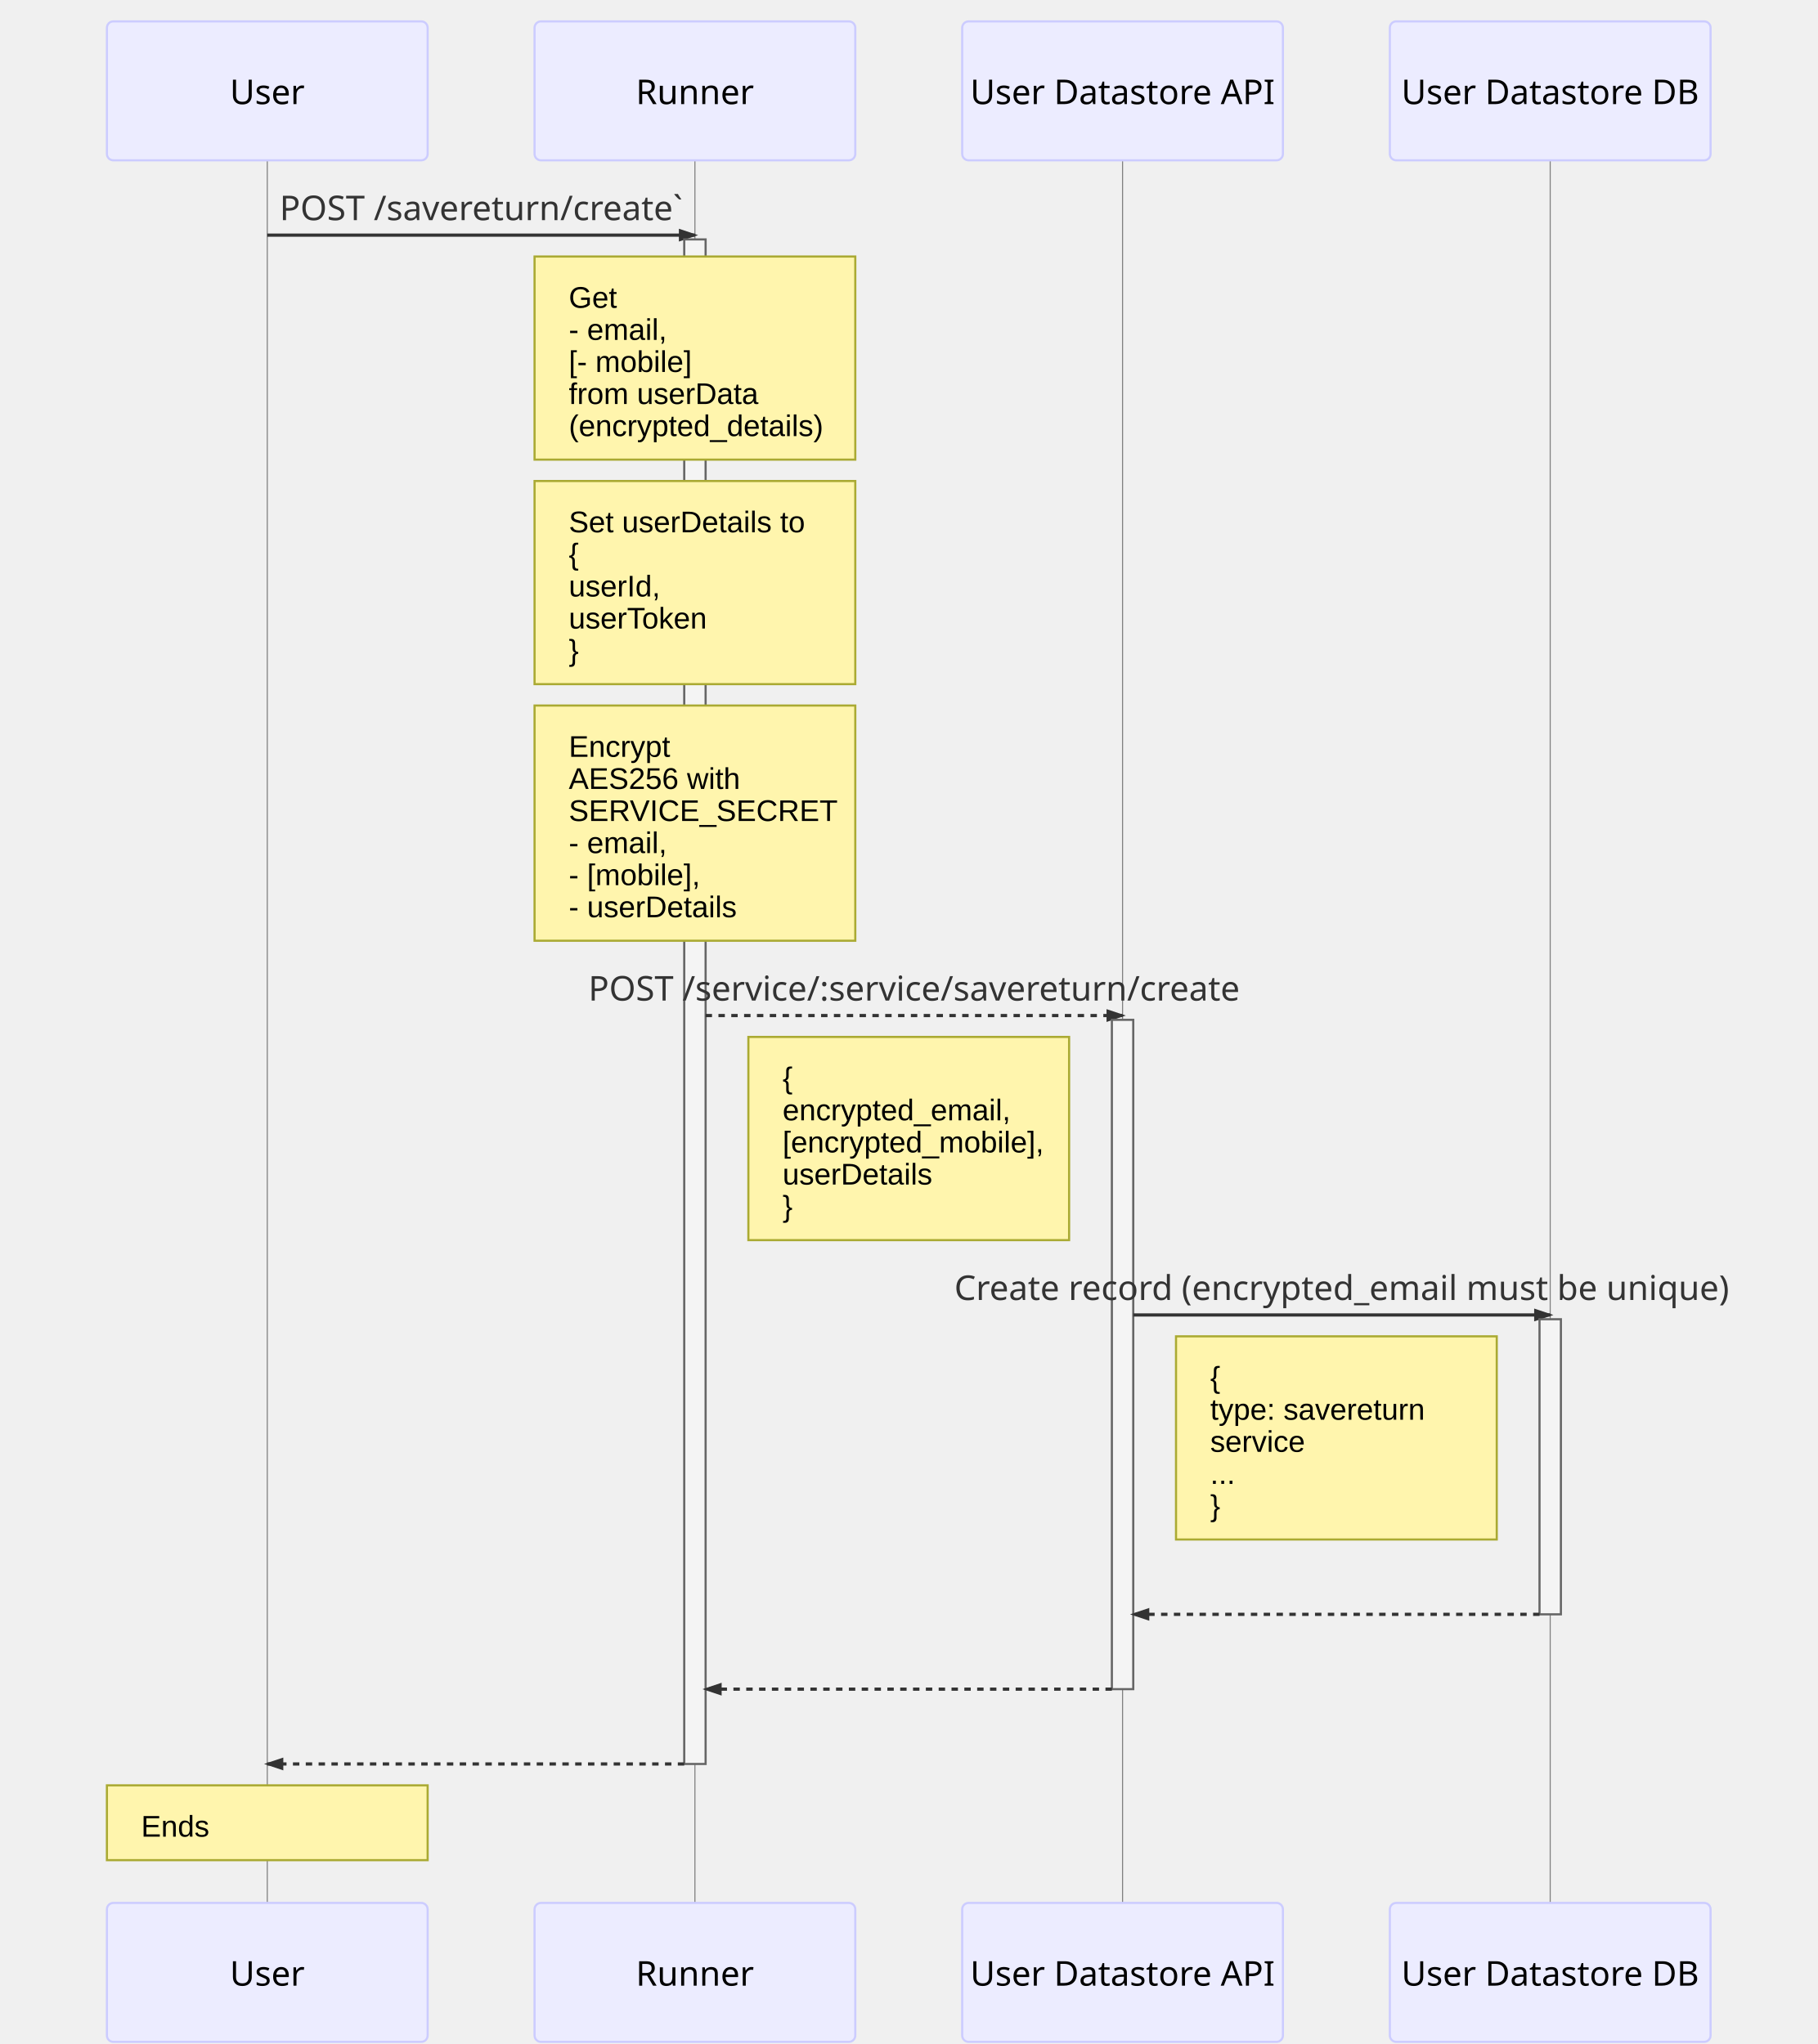
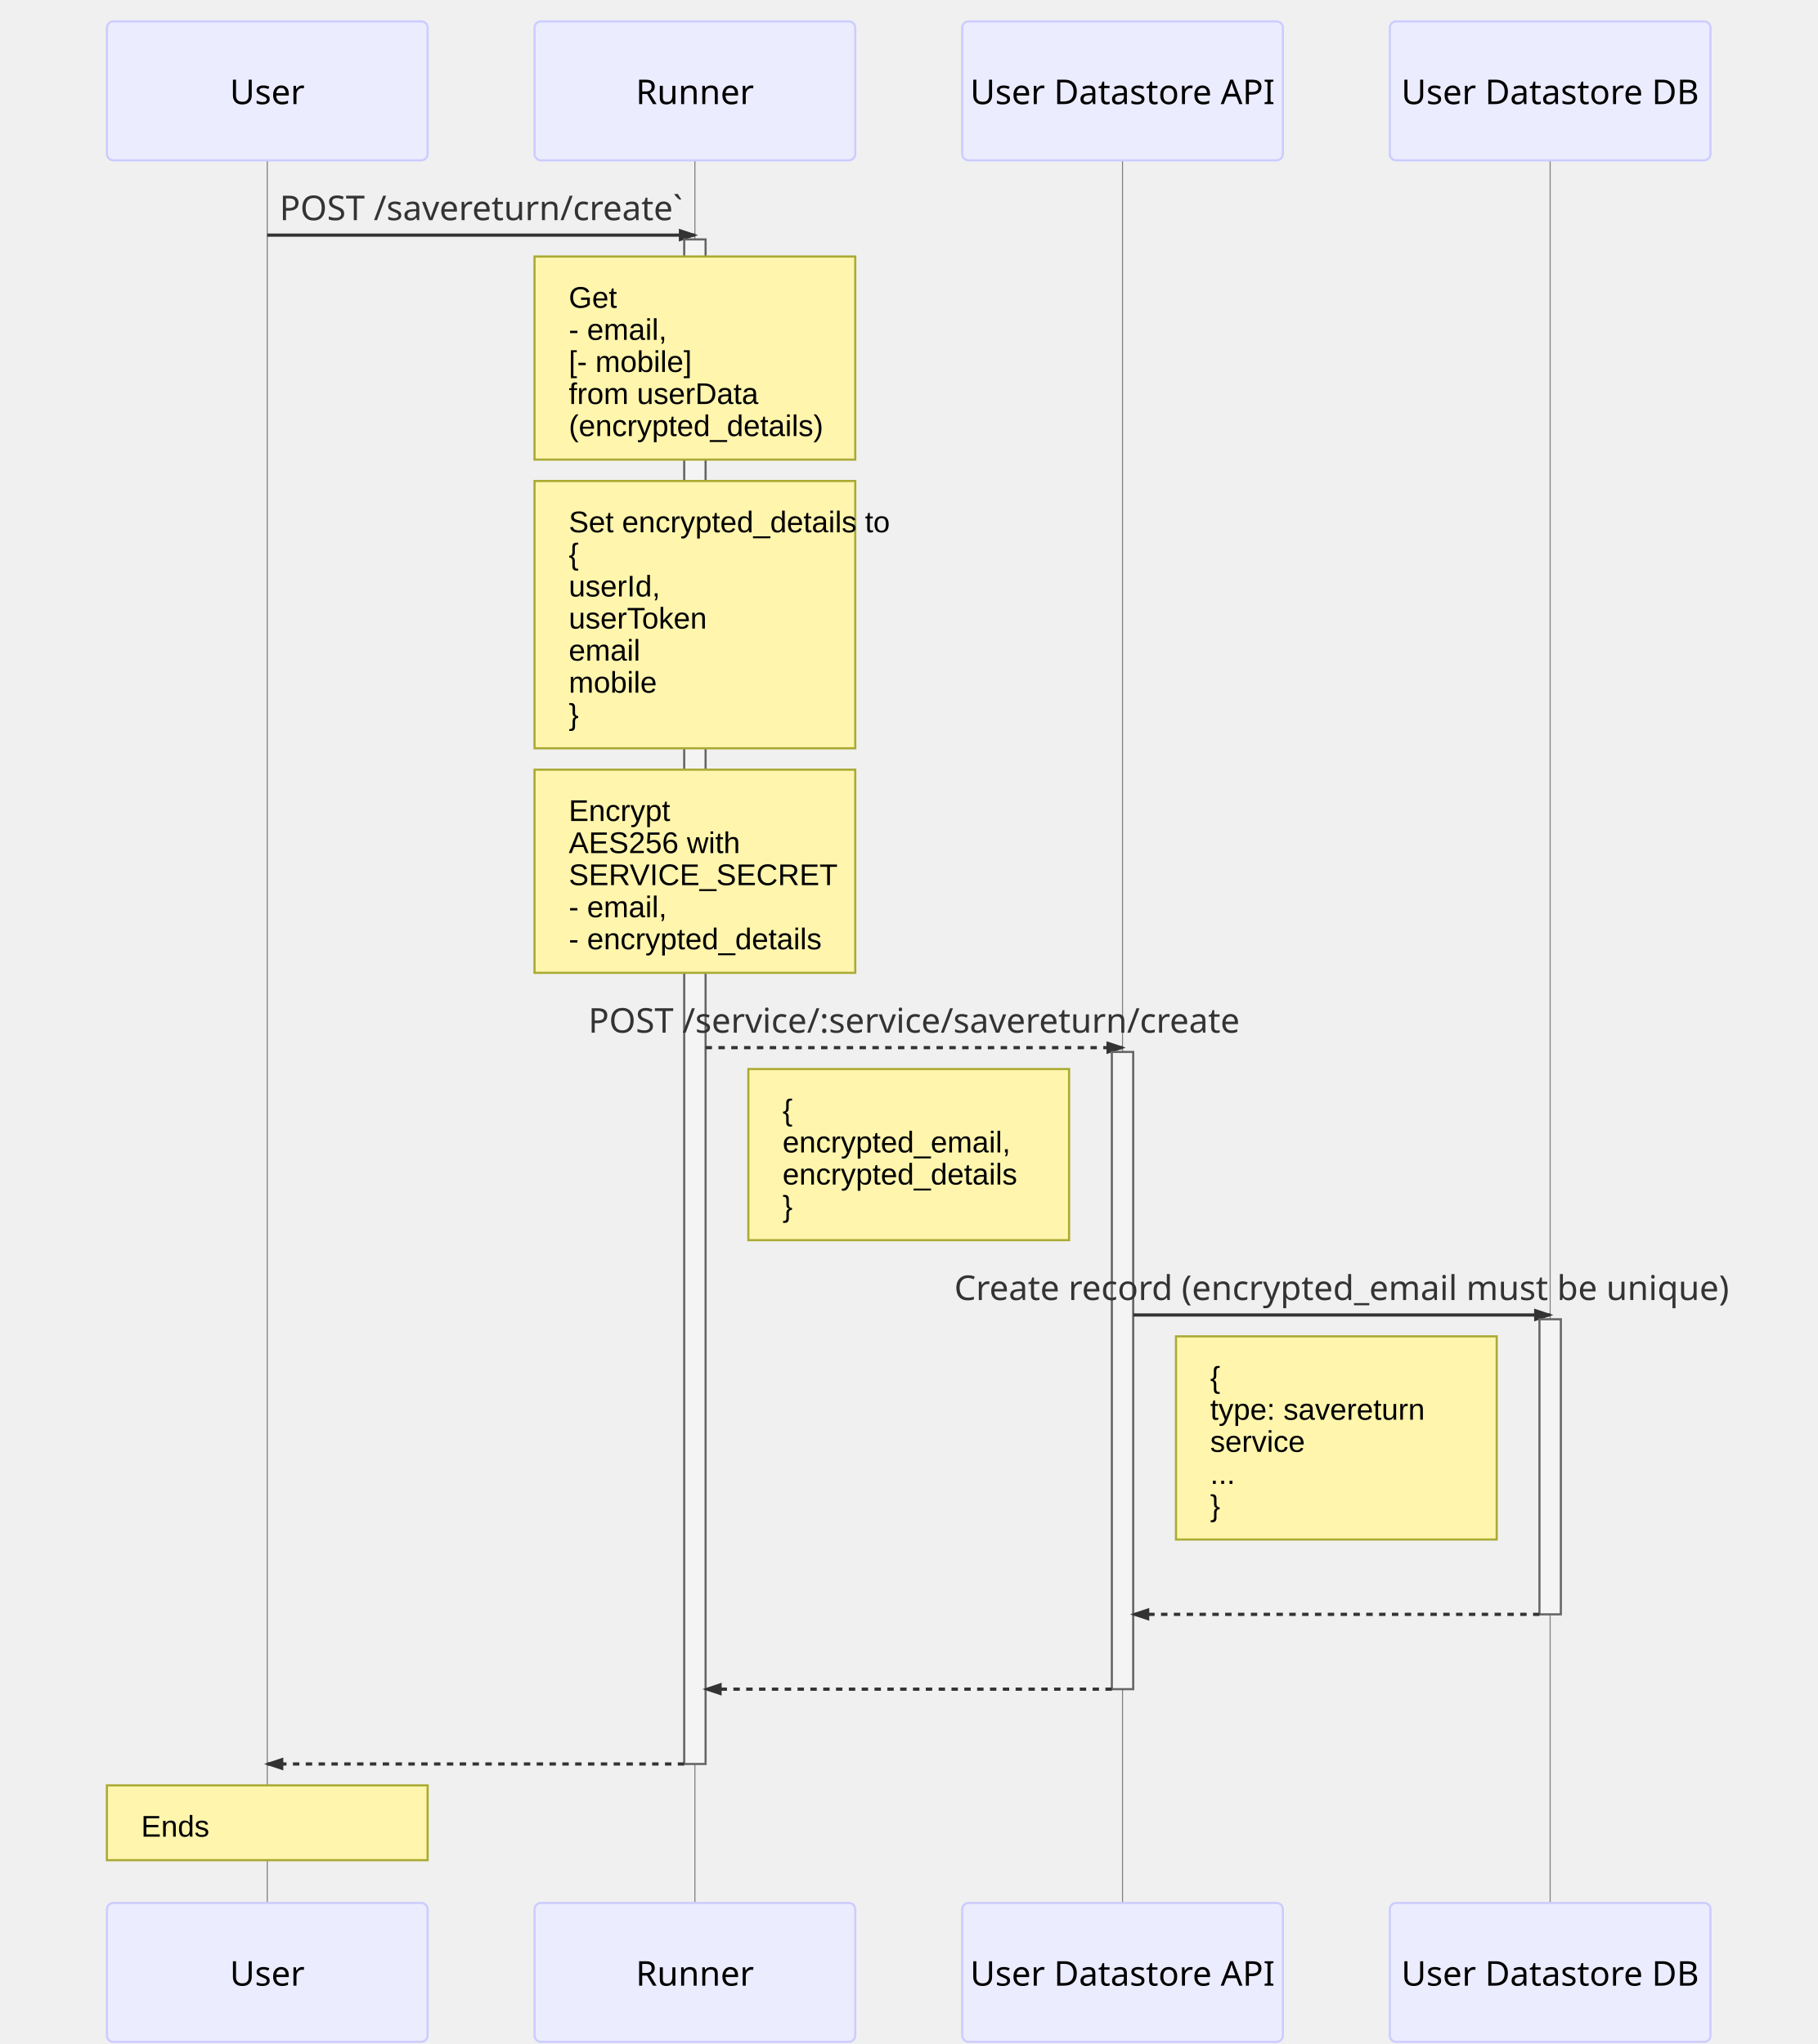
- <svg xmlns="http://www.w3.org/2000/svg" id="mermaid-1557232619707" width="100%" height="100%" style="max-width:850px;" viewBox="-50 -10 850 956.188">
-   <style>#mermaid-1557232619707 .label{font-family:trebuchet ms,verdana,arial;color:#333}#mermaid-1557232619707 .node circle,#mermaid-1557232619707 .node ellipse,#mermaid-1557232619707 .node polygon,#mermaid-1557232619707 .node rect{fill:#ececff;stroke:#9370db;stroke-width:1px}#mermaid-1557232619707 .node.clickable{cursor:pointer}#mermaid-1557232619707 .arrowheadPath{fill:#333}#mermaid-1557232619707 .edgePath .path{stroke:#333;stroke-width:1.5px}#mermaid-1557232619707 .edgeLabel{background-color:#e8e8e8}#mermaid-1557232619707 .cluster rect{fill:#ffffde!important;stroke:#aa3!important;stroke-width:1px!important}#mermaid-1557232619707 .cluster text{fill:#333}#mermaid-1557232619707 div.mermaidTooltip{position:absolute;text-align:center;max-width:200px;padding:2px;font-family:trebuchet ms,verdana,arial;font-size:12px;background:#ffffde;border:1px solid #aa3;border-radius:2px;pointer-events:none;z-index:100}#mermaid-1557232619707 .actor{stroke:#ccf;fill:#ececff}#mermaid-1557232619707 text.actor{fill:#000;stroke:none}#mermaid-1557232619707 .actor-line{stroke:grey}#mermaid-1557232619707 .messageLine0{marker-end:"url(#arrowhead)"}#mermaid-1557232619707 .messageLine0,#mermaid-1557232619707 .messageLine1{stroke-width:1.5;stroke-dasharray:"2 2";stroke:#333}#mermaid-1557232619707 #arrowhead{fill:#333}#mermaid-1557232619707 #crosshead path{fill:#333!important;stroke:#333!important}#mermaid-1557232619707 .messageText{fill:#333;stroke:none}#mermaid-1557232619707 .labelBox{stroke:#ccf;fill:#ececff}#mermaid-1557232619707 .labelText,#mermaid-1557232619707 .loopText{fill:#000;stroke:none}#mermaid-1557232619707 .loopLine{stroke-width:2;stroke-dasharray:"2 2";marker-end:"url(#arrowhead)";stroke:#ccf}#mermaid-1557232619707 .note{stroke:#aa3;fill:#fff5ad}#mermaid-1557232619707 .noteText{fill:#000;stroke:none;font-family:trebuchet ms,verdana,arial;font-size:14px}#mermaid-1557232619707 .section{stroke:none;opacity:.2}#mermaid-1557232619707 .section0{fill:rgba(102,102,255,.49)}#mermaid-1557232619707 .section2{fill:#fff400}#mermaid-1557232619707 .section1,#mermaid-1557232619707 .section3{fill:#fff;opacity:.2}#mermaid-1557232619707 .sectionTitle0,#mermaid-1557232619707 .sectionTitle1,#mermaid-1557232619707 .sectionTitle2,#mermaid-1557232619707 .sectionTitle3{fill:#333}#mermaid-1557232619707 .sectionTitle{text-anchor:start;font-size:11px;text-height:14px}#mermaid-1557232619707 .grid .tick{stroke:#d3d3d3;opacity:.3;shape-rendering:crispEdges}#mermaid-1557232619707 .grid path{stroke-width:0}#mermaid-1557232619707 .today{fill:none;stroke:red;stroke-width:2px}#mermaid-1557232619707 .task{stroke-width:2}#mermaid-1557232619707 .taskText{text-anchor:middle;font-size:11px}#mermaid-1557232619707 .taskTextOutsideRight{fill:#000;text-anchor:start;font-size:11px}#mermaid-1557232619707 .taskTextOutsideLeft{fill:#000;text-anchor:end;font-size:11px}#mermaid-1557232619707 .taskText0,#mermaid-1557232619707 .taskText1,#mermaid-1557232619707 .taskText2,#mermaid-1557232619707 .taskText3{fill:#fff}#mermaid-1557232619707 .task0,#mermaid-1557232619707 .task1,#mermaid-1557232619707 .task2,#mermaid-1557232619707 .task3{fill:#8a90dd;stroke:#534fbc}#mermaid-1557232619707 .taskTextOutside0,#mermaid-1557232619707 .taskTextOutside1,#mermaid-1557232619707 .taskTextOutside2,#mermaid-1557232619707 .taskTextOutside3{fill:#000}#mermaid-1557232619707 .active0,#mermaid-1557232619707 .active1,#mermaid-1557232619707 .active2,#mermaid-1557232619707 .active3{fill:#bfc7ff;stroke:#534fbc}#mermaid-1557232619707 .activeText0,#mermaid-1557232619707 .activeText1,#mermaid-1557232619707 .activeText2,#mermaid-1557232619707 .activeText3{fill:#000!important}#mermaid-1557232619707 .done0,#mermaid-1557232619707 .done1,#mermaid-1557232619707 .done2,#mermaid-1557232619707 .done3{stroke:grey;fill:#d3d3d3;stroke-width:2}#mermaid-1557232619707 .doneText0,#mermaid-1557232619707 .doneText1,#mermaid-1557232619707 .doneText2,#mermaid-1557232619707 .doneText3{fill:#000!important}#mermaid-1557232619707 .crit0,#mermaid-1557232619707 .crit1,#mermaid-1557232619707 .crit2,#mermaid-1557232619707 .crit3{stroke:#f88;fill:red;stroke-width:2}#mermaid-1557232619707 .activeCrit0,#mermaid-1557232619707 .activeCrit1,#mermaid-1557232619707 .activeCrit2,#mermaid-1557232619707 .activeCrit3{stroke:#f88;fill:#bfc7ff;stroke-width:2}#mermaid-1557232619707 .doneCrit0,#mermaid-1557232619707 .doneCrit1,#mermaid-1557232619707 .doneCrit2,#mermaid-1557232619707 .doneCrit3{stroke:#f88;fill:#d3d3d3;stroke-width:2;cursor:pointer;shape-rendering:crispEdges}#mermaid-1557232619707 .activeCritText0,#mermaid-1557232619707 .activeCritText1,#mermaid-1557232619707 .activeCritText2,#mermaid-1557232619707 .activeCritText3,#mermaid-1557232619707 .doneCritText0,#mermaid-1557232619707 .doneCritText1,#mermaid-1557232619707 .doneCritText2,#mermaid-1557232619707 .doneCritText3{fill:#000!important}#mermaid-1557232619707 .titleText{text-anchor:middle;font-size:18px;fill:#000}#mermaid-1557232619707 g.classGroup text{fill:#9370db;stroke:none;font-family:trebuchet ms,verdana,arial;font-size:10px}#mermaid-1557232619707 g.classGroup rect{fill:#ececff;stroke:#9370db}#mermaid-1557232619707 g.classGroup line{stroke:#9370db;stroke-width:1}#mermaid-1557232619707 .classLabel .box{stroke:none;stroke-width:0;fill:#ececff;opacity:.5}#mermaid-1557232619707 .classLabel .label{fill:#9370db;font-size:10px}#mermaid-1557232619707 .relation{stroke:#9370db;stroke-width:1;fill:none}#mermaid-1557232619707 #compositionEnd,#mermaid-1557232619707 #compositionStart{fill:#9370db;stroke:#9370db;stroke-width:1}#mermaid-1557232619707 #aggregationEnd,#mermaid-1557232619707 #aggregationStart{fill:#ececff;stroke:#9370db;stroke-width:1}#mermaid-1557232619707 #dependencyEnd,#mermaid-1557232619707 #dependencyStart,#mermaid-1557232619707 #extensionEnd,#mermaid-1557232619707 #extensionStart{fill:#9370db;stroke:#9370db;stroke-width:1}#mermaid-1557232619707 .branch-label,#mermaid-1557232619707 .commit-id,#mermaid-1557232619707 .commit-msg{fill:#d3d3d3;color:#d3d3d3}</style>
-   <style>#mermaid-1557232619707 {
+ <svg xmlns="http://www.w3.org/2000/svg" id="mermaid-1557239138481" width="100%" height="100%" style="max-width:850px;" viewBox="-50 -10 850 956.219">
+   <style>#mermaid-1557239138481 .label{font-family:trebuchet ms,verdana,arial;color:#333}#mermaid-1557239138481 .node circle,#mermaid-1557239138481 .node ellipse,#mermaid-1557239138481 .node polygon,#mermaid-1557239138481 .node rect{fill:#ececff;stroke:#9370db;stroke-width:1px}#mermaid-1557239138481 .node.clickable{cursor:pointer}#mermaid-1557239138481 .arrowheadPath{fill:#333}#mermaid-1557239138481 .edgePath .path{stroke:#333;stroke-width:1.5px}#mermaid-1557239138481 .edgeLabel{background-color:#e8e8e8}#mermaid-1557239138481 .cluster rect{fill:#ffffde!important;stroke:#aa3!important;stroke-width:1px!important}#mermaid-1557239138481 .cluster text{fill:#333}#mermaid-1557239138481 div.mermaidTooltip{position:absolute;text-align:center;max-width:200px;padding:2px;font-family:trebuchet ms,verdana,arial;font-size:12px;background:#ffffde;border:1px solid #aa3;border-radius:2px;pointer-events:none;z-index:100}#mermaid-1557239138481 .actor{stroke:#ccf;fill:#ececff}#mermaid-1557239138481 text.actor{fill:#000;stroke:none}#mermaid-1557239138481 .actor-line{stroke:grey}#mermaid-1557239138481 .messageLine0{marker-end:"url(#arrowhead)"}#mermaid-1557239138481 .messageLine0,#mermaid-1557239138481 .messageLine1{stroke-width:1.5;stroke-dasharray:"2 2";stroke:#333}#mermaid-1557239138481 #arrowhead{fill:#333}#mermaid-1557239138481 #crosshead path{fill:#333!important;stroke:#333!important}#mermaid-1557239138481 .messageText{fill:#333;stroke:none}#mermaid-1557239138481 .labelBox{stroke:#ccf;fill:#ececff}#mermaid-1557239138481 .labelText,#mermaid-1557239138481 .loopText{fill:#000;stroke:none}#mermaid-1557239138481 .loopLine{stroke-width:2;stroke-dasharray:"2 2";marker-end:"url(#arrowhead)";stroke:#ccf}#mermaid-1557239138481 .note{stroke:#aa3;fill:#fff5ad}#mermaid-1557239138481 .noteText{fill:#000;stroke:none;font-family:trebuchet ms,verdana,arial;font-size:14px}#mermaid-1557239138481 .section{stroke:none;opacity:.2}#mermaid-1557239138481 .section0{fill:rgba(102,102,255,.49)}#mermaid-1557239138481 .section2{fill:#fff400}#mermaid-1557239138481 .section1,#mermaid-1557239138481 .section3{fill:#fff;opacity:.2}#mermaid-1557239138481 .sectionTitle0,#mermaid-1557239138481 .sectionTitle1,#mermaid-1557239138481 .sectionTitle2,#mermaid-1557239138481 .sectionTitle3{fill:#333}#mermaid-1557239138481 .sectionTitle{text-anchor:start;font-size:11px;text-height:14px}#mermaid-1557239138481 .grid .tick{stroke:#d3d3d3;opacity:.3;shape-rendering:crispEdges}#mermaid-1557239138481 .grid path{stroke-width:0}#mermaid-1557239138481 .today{fill:none;stroke:red;stroke-width:2px}#mermaid-1557239138481 .task{stroke-width:2}#mermaid-1557239138481 .taskText{text-anchor:middle;font-size:11px}#mermaid-1557239138481 .taskTextOutsideRight{fill:#000;text-anchor:start;font-size:11px}#mermaid-1557239138481 .taskTextOutsideLeft{fill:#000;text-anchor:end;font-size:11px}#mermaid-1557239138481 .taskText0,#mermaid-1557239138481 .taskText1,#mermaid-1557239138481 .taskText2,#mermaid-1557239138481 .taskText3{fill:#fff}#mermaid-1557239138481 .task0,#mermaid-1557239138481 .task1,#mermaid-1557239138481 .task2,#mermaid-1557239138481 .task3{fill:#8a90dd;stroke:#534fbc}#mermaid-1557239138481 .taskTextOutside0,#mermaid-1557239138481 .taskTextOutside1,#mermaid-1557239138481 .taskTextOutside2,#mermaid-1557239138481 .taskTextOutside3{fill:#000}#mermaid-1557239138481 .active0,#mermaid-1557239138481 .active1,#mermaid-1557239138481 .active2,#mermaid-1557239138481 .active3{fill:#bfc7ff;stroke:#534fbc}#mermaid-1557239138481 .activeText0,#mermaid-1557239138481 .activeText1,#mermaid-1557239138481 .activeText2,#mermaid-1557239138481 .activeText3{fill:#000!important}#mermaid-1557239138481 .done0,#mermaid-1557239138481 .done1,#mermaid-1557239138481 .done2,#mermaid-1557239138481 .done3{stroke:grey;fill:#d3d3d3;stroke-width:2}#mermaid-1557239138481 .doneText0,#mermaid-1557239138481 .doneText1,#mermaid-1557239138481 .doneText2,#mermaid-1557239138481 .doneText3{fill:#000!important}#mermaid-1557239138481 .crit0,#mermaid-1557239138481 .crit1,#mermaid-1557239138481 .crit2,#mermaid-1557239138481 .crit3{stroke:#f88;fill:red;stroke-width:2}#mermaid-1557239138481 .activeCrit0,#mermaid-1557239138481 .activeCrit1,#mermaid-1557239138481 .activeCrit2,#mermaid-1557239138481 .activeCrit3{stroke:#f88;fill:#bfc7ff;stroke-width:2}#mermaid-1557239138481 .doneCrit0,#mermaid-1557239138481 .doneCrit1,#mermaid-1557239138481 .doneCrit2,#mermaid-1557239138481 .doneCrit3{stroke:#f88;fill:#d3d3d3;stroke-width:2;cursor:pointer;shape-rendering:crispEdges}#mermaid-1557239138481 .activeCritText0,#mermaid-1557239138481 .activeCritText1,#mermaid-1557239138481 .activeCritText2,#mermaid-1557239138481 .activeCritText3,#mermaid-1557239138481 .doneCritText0,#mermaid-1557239138481 .doneCritText1,#mermaid-1557239138481 .doneCritText2,#mermaid-1557239138481 .doneCritText3{fill:#000!important}#mermaid-1557239138481 .titleText{text-anchor:middle;font-size:18px;fill:#000}#mermaid-1557239138481 g.classGroup text{fill:#9370db;stroke:none;font-family:trebuchet ms,verdana,arial;font-size:10px}#mermaid-1557239138481 g.classGroup rect{fill:#ececff;stroke:#9370db}#mermaid-1557239138481 g.classGroup line{stroke:#9370db;stroke-width:1}#mermaid-1557239138481 .classLabel .box{stroke:none;stroke-width:0;fill:#ececff;opacity:.5}#mermaid-1557239138481 .classLabel .label{fill:#9370db;font-size:10px}#mermaid-1557239138481 .relation{stroke:#9370db;stroke-width:1;fill:none}#mermaid-1557239138481 #compositionEnd,#mermaid-1557239138481 #compositionStart{fill:#9370db;stroke:#9370db;stroke-width:1}#mermaid-1557239138481 #aggregationEnd,#mermaid-1557239138481 #aggregationStart{fill:#ececff;stroke:#9370db;stroke-width:1}#mermaid-1557239138481 #dependencyEnd,#mermaid-1557239138481 #dependencyStart,#mermaid-1557239138481 #extensionEnd,#mermaid-1557239138481 #extensionStart{fill:#9370db;stroke:#9370db;stroke-width:1}#mermaid-1557239138481 .branch-label,#mermaid-1557239138481 .commit-id,#mermaid-1557239138481 .commit-msg{fill:#d3d3d3;color:#d3d3d3}</style>
+   <style>#mermaid-1557239138481 {
    color: rgb(0, 0, 0);
    font: normal normal 400 normal 16px / normal nta;
  }</style>
  <defs>
    <style type="text/css">
  [object Promise]
  </style>
  </defs>
  <g />
  <g>
-     <line id="actor0" x1="75" y1="5" x2="75" y2="945.188" class="actor-line" stroke-width="0.5px" stroke="#999" />
+     <line id="actor0" x1="75" y1="5" x2="75" y2="945.219" class="actor-line" stroke-width="0.5px" stroke="#999" />
    <rect x="0" y="0" fill="#eaeaea" stroke="#666" width="150" height="65" rx="3" ry="3" class="actor" />
    <text x="75" y="32.5" dominant-baseline="central" alignment-baseline="central" class="actor" style="text-anchor: middle;">
      <tspan x="75" dy="0">User</tspan>
    </text>
  </g>
  <g>
-     <line id="actor1" x1="275" y1="5" x2="275" y2="945.188" class="actor-line" stroke-width="0.5px" stroke="#999" />
+     <line id="actor1" x1="275" y1="5" x2="275" y2="945.219" class="actor-line" stroke-width="0.5px" stroke="#999" />
    <rect x="200" y="0" fill="#eaeaea" stroke="#666" width="150" height="65" rx="3" ry="3" class="actor" />
    <text x="275" y="32.5" dominant-baseline="central" alignment-baseline="central" class="actor" style="text-anchor: middle;">
      <tspan x="275" dy="0">Runner</tspan>
    </text>
  </g>
  <g>
-     <line id="actor2" x1="475" y1="5" x2="475" y2="945.188" class="actor-line" stroke-width="0.5px" stroke="#999" />
+     <line id="actor2" x1="475" y1="5" x2="475" y2="945.219" class="actor-line" stroke-width="0.5px" stroke="#999" />
    <rect x="400" y="0" fill="#eaeaea" stroke="#666" width="150" height="65" rx="3" ry="3" class="actor" />
    <text x="475" y="32.5" dominant-baseline="central" alignment-baseline="central" class="actor" style="text-anchor: middle;">
      <tspan x="475" dy="0">User Datastore API</tspan>
    </text>
  </g>
  <g>
-     <line id="actor3" x1="675" y1="5" x2="675" y2="945.188" class="actor-line" stroke-width="0.5px" stroke="#999" />
+     <line id="actor3" x1="675" y1="5" x2="675" y2="945.219" class="actor-line" stroke-width="0.5px" stroke="#999" />
    <rect x="600" y="0" fill="#eaeaea" stroke="#666" width="150" height="65" rx="3" ry="3" class="actor" />
    <text x="675" y="32.5" dominant-baseline="central" alignment-baseline="central" class="actor" style="text-anchor: middle;">
      <tspan x="675" dy="0">User Datastore DB</tspan>
    </text>
  </g>
  <defs>
    <marker id="arrowhead" refX="5" refY="2" markerWidth="6" markerHeight="4" orient="auto">
      <path d="M 0,0 V 4 L6,2 Z" />
    </marker>
  </defs>
  <defs>
    <marker id="crosshead" markerWidth="15" markerHeight="8" orient="auto" refX="16" refY="4">
      <path fill="black" stroke="#000000" stroke-width="1px" d="M 9,2 V 6 L16,4 Z" style="stroke-dasharray: 0, 0;" />
      <path fill="none" stroke="#000000" stroke-width="1px" d="M 0,1 L 6,7 M 6,1 L 0,7" style="stroke-dasharray: 0, 0;" />
    </marker>
  </defs>
  <g>
    <text x="175" y="93" class="messageText" style="text-anchor: middle;">POST /savereturn/create`</text>
    <line x1="75" y1="100" x2="275" y2="100" class="messageLine0" stroke-width="2" stroke="black" marker-end="url(#arrowhead)" style="fill: none;" />
  </g>
  <g>
-     <rect x="270" y="102" fill="#f4f4f4" stroke="#666" width="10" height="713.188" rx="0" ry="0" />
+     <rect x="270" y="102" fill="#f4f4f4" stroke="#666" width="10" height="713.219" rx="0" ry="0" />
  </g>
  <g>
    <rect x="200" y="110" fill="#EDF2AE" stroke="#666" width="150" height="95.016" rx="0" ry="0" class="note" />
    <text x="196" y="134" fill="black" class="noteText">
      <tspan x="216" fill="black">Get</tspan>
    </text>
    <text x="196" y="149" fill="black" class="noteText">
      <tspan x="216" fill="black">- email,</tspan>
    </text>
    <text x="196" y="164" fill="black" class="noteText">
      <tspan x="216" fill="black">[- mobile]</tspan>
    </text>
    <text x="196" y="179" fill="black" class="noteText">
      <tspan x="216" fill="black">from userData</tspan>
    </text>
    <text x="196" y="194" fill="black" class="noteText">
      <tspan x="216" fill="black">(encrypted_details)</tspan>
    </text>
  </g>
  <g>
-     <rect x="200" y="215.016" fill="#EDF2AE" stroke="#666" width="150" height="95.031" rx="0" ry="0" class="note" />
+     <rect x="200" y="215.016" fill="#EDF2AE" stroke="#666" width="150" height="125.047" rx="0" ry="0" class="note" />
    <text x="196" y="239.016" fill="black" class="noteText">
-       <tspan x="216" fill="black">Set userDetails to</tspan>
-     </text>
-     <text x="196" y="254.016" fill="black" class="noteText">
+       <tspan x="216" fill="black">Set encrypted_details to</tspan>
+     </text>
+     <text x="196" y="254.031" fill="black" class="noteText">
      <tspan x="216" fill="black">{</tspan>
    </text>
-     <text x="196" y="269.031" fill="black" class="noteText">
+     <text x="196" y="269.047" fill="black" class="noteText">
      <tspan x="216" fill="black">userId,</tspan>
    </text>
-     <text x="196" y="284.031" fill="black" class="noteText">
+     <text x="196" y="284.047" fill="black" class="noteText">
      <tspan x="216" fill="black">userToken</tspan>
    </text>
-     <text x="196" y="299.031" fill="black" class="noteText">
+     <text x="196" y="299.047" fill="black" class="noteText">
+       <tspan x="216" fill="black">email</tspan>
+     </text>
+     <text x="196" y="314.047" fill="black" class="noteText">
+       <tspan x="216" fill="black">mobile</tspan>
+     </text>
+     <text x="196" y="329.047" fill="black" class="noteText">
      <tspan x="216" fill="black">}</tspan>
    </text>
  </g>
  <g>
-     <rect x="200" y="320.047" fill="#EDF2AE" stroke="#666" width="150" height="110.031" rx="0" ry="0" class="note" />
-     <text x="196" y="344.047" fill="black" class="noteText">
+     <rect x="200" y="350.062" fill="#EDF2AE" stroke="#666" width="150" height="95.047" rx="0" ry="0" class="note" />
+     <text x="196" y="374.062" fill="black" class="noteText">
      <tspan x="216" fill="black">Encrypt </tspan>
    </text>
-     <text x="196" y="359.062" fill="black" class="noteText">
+     <text x="196" y="389.078" fill="black" class="noteText">
      <tspan x="216" fill="black">AES256 with </tspan>
    </text>
-     <text x="196" y="374.062" fill="black" class="noteText">
+     <text x="196" y="404.078" fill="black" class="noteText">
      <tspan x="216" fill="black">SERVICE_SECRET </tspan>
    </text>
-     <text x="196" y="389.078" fill="black" class="noteText">
+     <text x="196" y="419.094" fill="black" class="noteText">
      <tspan x="216" fill="black">- email, </tspan>
    </text>
-     <text x="196" y="404.078" fill="black" class="noteText">
-       <tspan x="216" fill="black">- [mobile], </tspan>
-     </text>
-     <text x="196" y="419.078" fill="black" class="noteText">
-       <tspan x="216" fill="black">- userDetails</tspan>
-     </text>
-   </g>
-   <g>
-     <text x="377.5" y="458.078" class="messageText" style="text-anchor: middle;">POST /service/:service/savereturn/create</text>
-     <line x1="280" y1="465.078" x2="475" y2="465.078" class="messageLine1" stroke-width="2" stroke="black" marker-end="url(#arrowhead)" style="stroke-dasharray: 3, 3; fill: none;" />
-   </g>
-   <g>
-     <rect x="470" y="467.078" fill="#f4f4f4" stroke="#666" width="10" height="313.109" rx="0" ry="0" />
-   </g>
-   <g>
-     <rect x="300" y="475.078" fill="#EDF2AE" stroke="#666" width="150" height="95.062" rx="0" ry="0" class="note" />
-     <text x="296" y="499.078" fill="black" class="noteText">
+     <text x="196" y="434.094" fill="black" class="noteText">
+       <tspan x="216" fill="black">- encrypted_details</tspan>
+     </text>
+   </g>
+   <g>
+     <text x="377.5" y="473.109" class="messageText" style="text-anchor: middle;">POST /service/:service/savereturn/create</text>
+     <line x1="280" y1="480.109" x2="475" y2="480.109" class="messageLine1" stroke-width="2" stroke="black" marker-end="url(#arrowhead)" style="stroke-dasharray: 3, 3; fill: none;" />
+   </g>
+   <g>
+     <rect x="470" y="482.109" fill="#f4f4f4" stroke="#666" width="10" height="298.109" rx="0" ry="0" />
+   </g>
+   <g>
+     <rect x="300" y="490.109" fill="#EDF2AE" stroke="#666" width="150" height="80.062" rx="0" ry="0" class="note" />
+     <text x="296" y="514.109" fill="black" class="noteText">
      <tspan x="316" fill="black">{</tspan>
    </text>
-     <text x="296" y="514.094" fill="black" class="noteText">
-       <tspan x="316" fill="black">encrypted_email,</tspan>
-     </text>
-     <text x="296" y="529.109" fill="black" class="noteText">
-       <tspan x="316" fill="black">[encrypted_mobile], </tspan>
-     </text>
-     <text x="296" y="544.125" fill="black" class="noteText">
-       <tspan x="316" fill="black">userDetails</tspan>
-     </text>
-     <text x="296" y="559.125" fill="black" class="noteText">
+     <text x="296" y="529.125" fill="black" class="noteText">
+       <tspan x="316" fill="black">encrypted_email, </tspan>
+     </text>
+     <text x="296" y="544.141" fill="black" class="noteText">
+       <tspan x="316" fill="black">encrypted_details</tspan>
+     </text>
+     <text x="296" y="559.156" fill="black" class="noteText">
      <tspan x="316" fill="black">}</tspan>
    </text>
  </g>
  <g>
-     <text x="577.5" y="598.141" class="messageText" style="text-anchor: middle;">Create record (encrypted_email must be unique)</text>
-     <line x1="480" y1="605.141" x2="675" y2="605.141" class="messageLine0" stroke-width="2" stroke="black" marker-end="url(#arrowhead)" style="fill: none;" />
-   </g>
-   <g>
-     <rect x="670" y="607.141" fill="#f4f4f4" stroke="#666" width="10" height="138.047" rx="0" ry="0" />
-   </g>
-   <g>
-     <rect x="500" y="615.141" fill="#EDF2AE" stroke="#666" width="150" height="95.047" rx="0" ry="0" class="note" />
-     <text x="496" y="639.141" fill="black" class="noteText">
+     <text x="577.5" y="598.172" class="messageText" style="text-anchor: middle;">Create record (encrypted_email must be unique)</text>
+     <line x1="480" y1="605.172" x2="675" y2="605.172" class="messageLine0" stroke-width="2" stroke="black" marker-end="url(#arrowhead)" style="fill: none;" />
+   </g>
+   <g>
+     <rect x="670" y="607.172" fill="#f4f4f4" stroke="#666" width="10" height="138.047" rx="0" ry="0" />
+   </g>
+   <g>
+     <rect x="500" y="615.172" fill="#EDF2AE" stroke="#666" width="150" height="95.047" rx="0" ry="0" class="note" />
+     <text x="496" y="639.172" fill="black" class="noteText">
      <tspan x="516" fill="black">{</tspan>
    </text>
-     <text x="496" y="654.156" fill="black" class="noteText">
+     <text x="496" y="654.188" fill="black" class="noteText">
      <tspan x="516" fill="black">type: savereturn</tspan>
    </text>
-     <text x="496" y="669.172" fill="black" class="noteText">
+     <text x="496" y="669.203" fill="black" class="noteText">
      <tspan x="516" fill="black">service</tspan>
    </text>
-     <text x="496" y="684.172" fill="black" class="noteText">
+     <text x="496" y="684.203" fill="black" class="noteText">
      <tspan x="516" fill="black">...</tspan>
    </text>
-     <text x="496" y="699.172" fill="black" class="noteText">
+     <text x="496" y="699.203" fill="black" class="noteText">
      <tspan x="516" fill="black">}</tspan>
    </text>
  </g>
  <g>
-     <text x="575" y="738.188" class="messageText" style="text-anchor: middle;" />
-     <line x1="670" y1="745.188" x2="480" y2="745.188" class="messageLine1" stroke-width="2" stroke="black" marker-end="url(#arrowhead)" style="stroke-dasharray: 3, 3; fill: none;" />
-   </g>
-   <g>
-     <text x="375" y="773.188" class="messageText" style="text-anchor: middle;" />
-     <line x1="470" y1="780.188" x2="280" y2="780.188" class="messageLine1" stroke-width="2" stroke="black" marker-end="url(#arrowhead)" style="stroke-dasharray: 3, 3; fill: none;" />
-   </g>
-   <g>
-     <text x="172.5" y="808.188" class="messageText" style="text-anchor: middle;" />
-     <line x1="270" y1="815.188" x2="75" y2="815.188" class="messageLine1" stroke-width="2" stroke="black" marker-end="url(#arrowhead)" style="stroke-dasharray: 3, 3; fill: none;" />
-   </g>
-   <g>
-     <rect x="0" y="825.188" fill="#EDF2AE" stroke="#666" width="150" height="35" rx="0" ry="0" class="note" />
-     <text x="-4" y="849.188" fill="black" class="noteText">
+     <text x="575" y="738.219" class="messageText" style="text-anchor: middle;" />
+     <line x1="670" y1="745.219" x2="480" y2="745.219" class="messageLine1" stroke-width="2" stroke="black" marker-end="url(#arrowhead)" style="stroke-dasharray: 3, 3; fill: none;" />
+   </g>
+   <g>
+     <text x="375" y="773.219" class="messageText" style="text-anchor: middle;" />
+     <line x1="470" y1="780.219" x2="280" y2="780.219" class="messageLine1" stroke-width="2" stroke="black" marker-end="url(#arrowhead)" style="stroke-dasharray: 3, 3; fill: none;" />
+   </g>
+   <g>
+     <text x="172.5" y="808.219" class="messageText" style="text-anchor: middle;" />
+     <line x1="270" y1="815.219" x2="75" y2="815.219" class="messageLine1" stroke-width="2" stroke="black" marker-end="url(#arrowhead)" style="stroke-dasharray: 3, 3; fill: none;" />
+   </g>
+   <g>
+     <rect x="0" y="825.219" fill="#EDF2AE" stroke="#666" width="150" height="35" rx="0" ry="0" class="note" />
+     <text x="-4" y="849.219" fill="black" class="noteText">
      <tspan x="16" fill="black">Ends</tspan>
    </text>
  </g>
  <g>
-     <rect x="0" y="880.188" fill="#eaeaea" stroke="#666" width="150" height="65" rx="3" ry="3" class="actor" />
-     <text x="75" y="912.688" dominant-baseline="central" alignment-baseline="central" class="actor" style="text-anchor: middle;">
+     <rect x="0" y="880.219" fill="#eaeaea" stroke="#666" width="150" height="65" rx="3" ry="3" class="actor" />
+     <text x="75" y="912.719" dominant-baseline="central" alignment-baseline="central" class="actor" style="text-anchor: middle;">
      <tspan x="75" dy="0">User</tspan>
    </text>
  </g>
  <g>
-     <rect x="200" y="880.188" fill="#eaeaea" stroke="#666" width="150" height="65" rx="3" ry="3" class="actor" />
-     <text x="275" y="912.688" dominant-baseline="central" alignment-baseline="central" class="actor" style="text-anchor: middle;">
+     <rect x="200" y="880.219" fill="#eaeaea" stroke="#666" width="150" height="65" rx="3" ry="3" class="actor" />
+     <text x="275" y="912.719" dominant-baseline="central" alignment-baseline="central" class="actor" style="text-anchor: middle;">
      <tspan x="275" dy="0">Runner</tspan>
    </text>
  </g>
  <g>
-     <rect x="400" y="880.188" fill="#eaeaea" stroke="#666" width="150" height="65" rx="3" ry="3" class="actor" />
-     <text x="475" y="912.688" dominant-baseline="central" alignment-baseline="central" class="actor" style="text-anchor: middle;">
+     <rect x="400" y="880.219" fill="#eaeaea" stroke="#666" width="150" height="65" rx="3" ry="3" class="actor" />
+     <text x="475" y="912.719" dominant-baseline="central" alignment-baseline="central" class="actor" style="text-anchor: middle;">
      <tspan x="475" dy="0">User Datastore API</tspan>
    </text>
  </g>
  <g>
-     <rect x="600" y="880.188" fill="#eaeaea" stroke="#666" width="150" height="65" rx="3" ry="3" class="actor" />
-     <text x="675" y="912.688" dominant-baseline="central" alignment-baseline="central" class="actor" style="text-anchor: middle;">
+     <rect x="600" y="880.219" fill="#eaeaea" stroke="#666" width="150" height="65" rx="3" ry="3" class="actor" />
+     <text x="675" y="912.719" dominant-baseline="central" alignment-baseline="central" class="actor" style="text-anchor: middle;">
      <tspan x="675" dy="0">User Datastore DB</tspan>
    </text>
  </g>
</svg>
